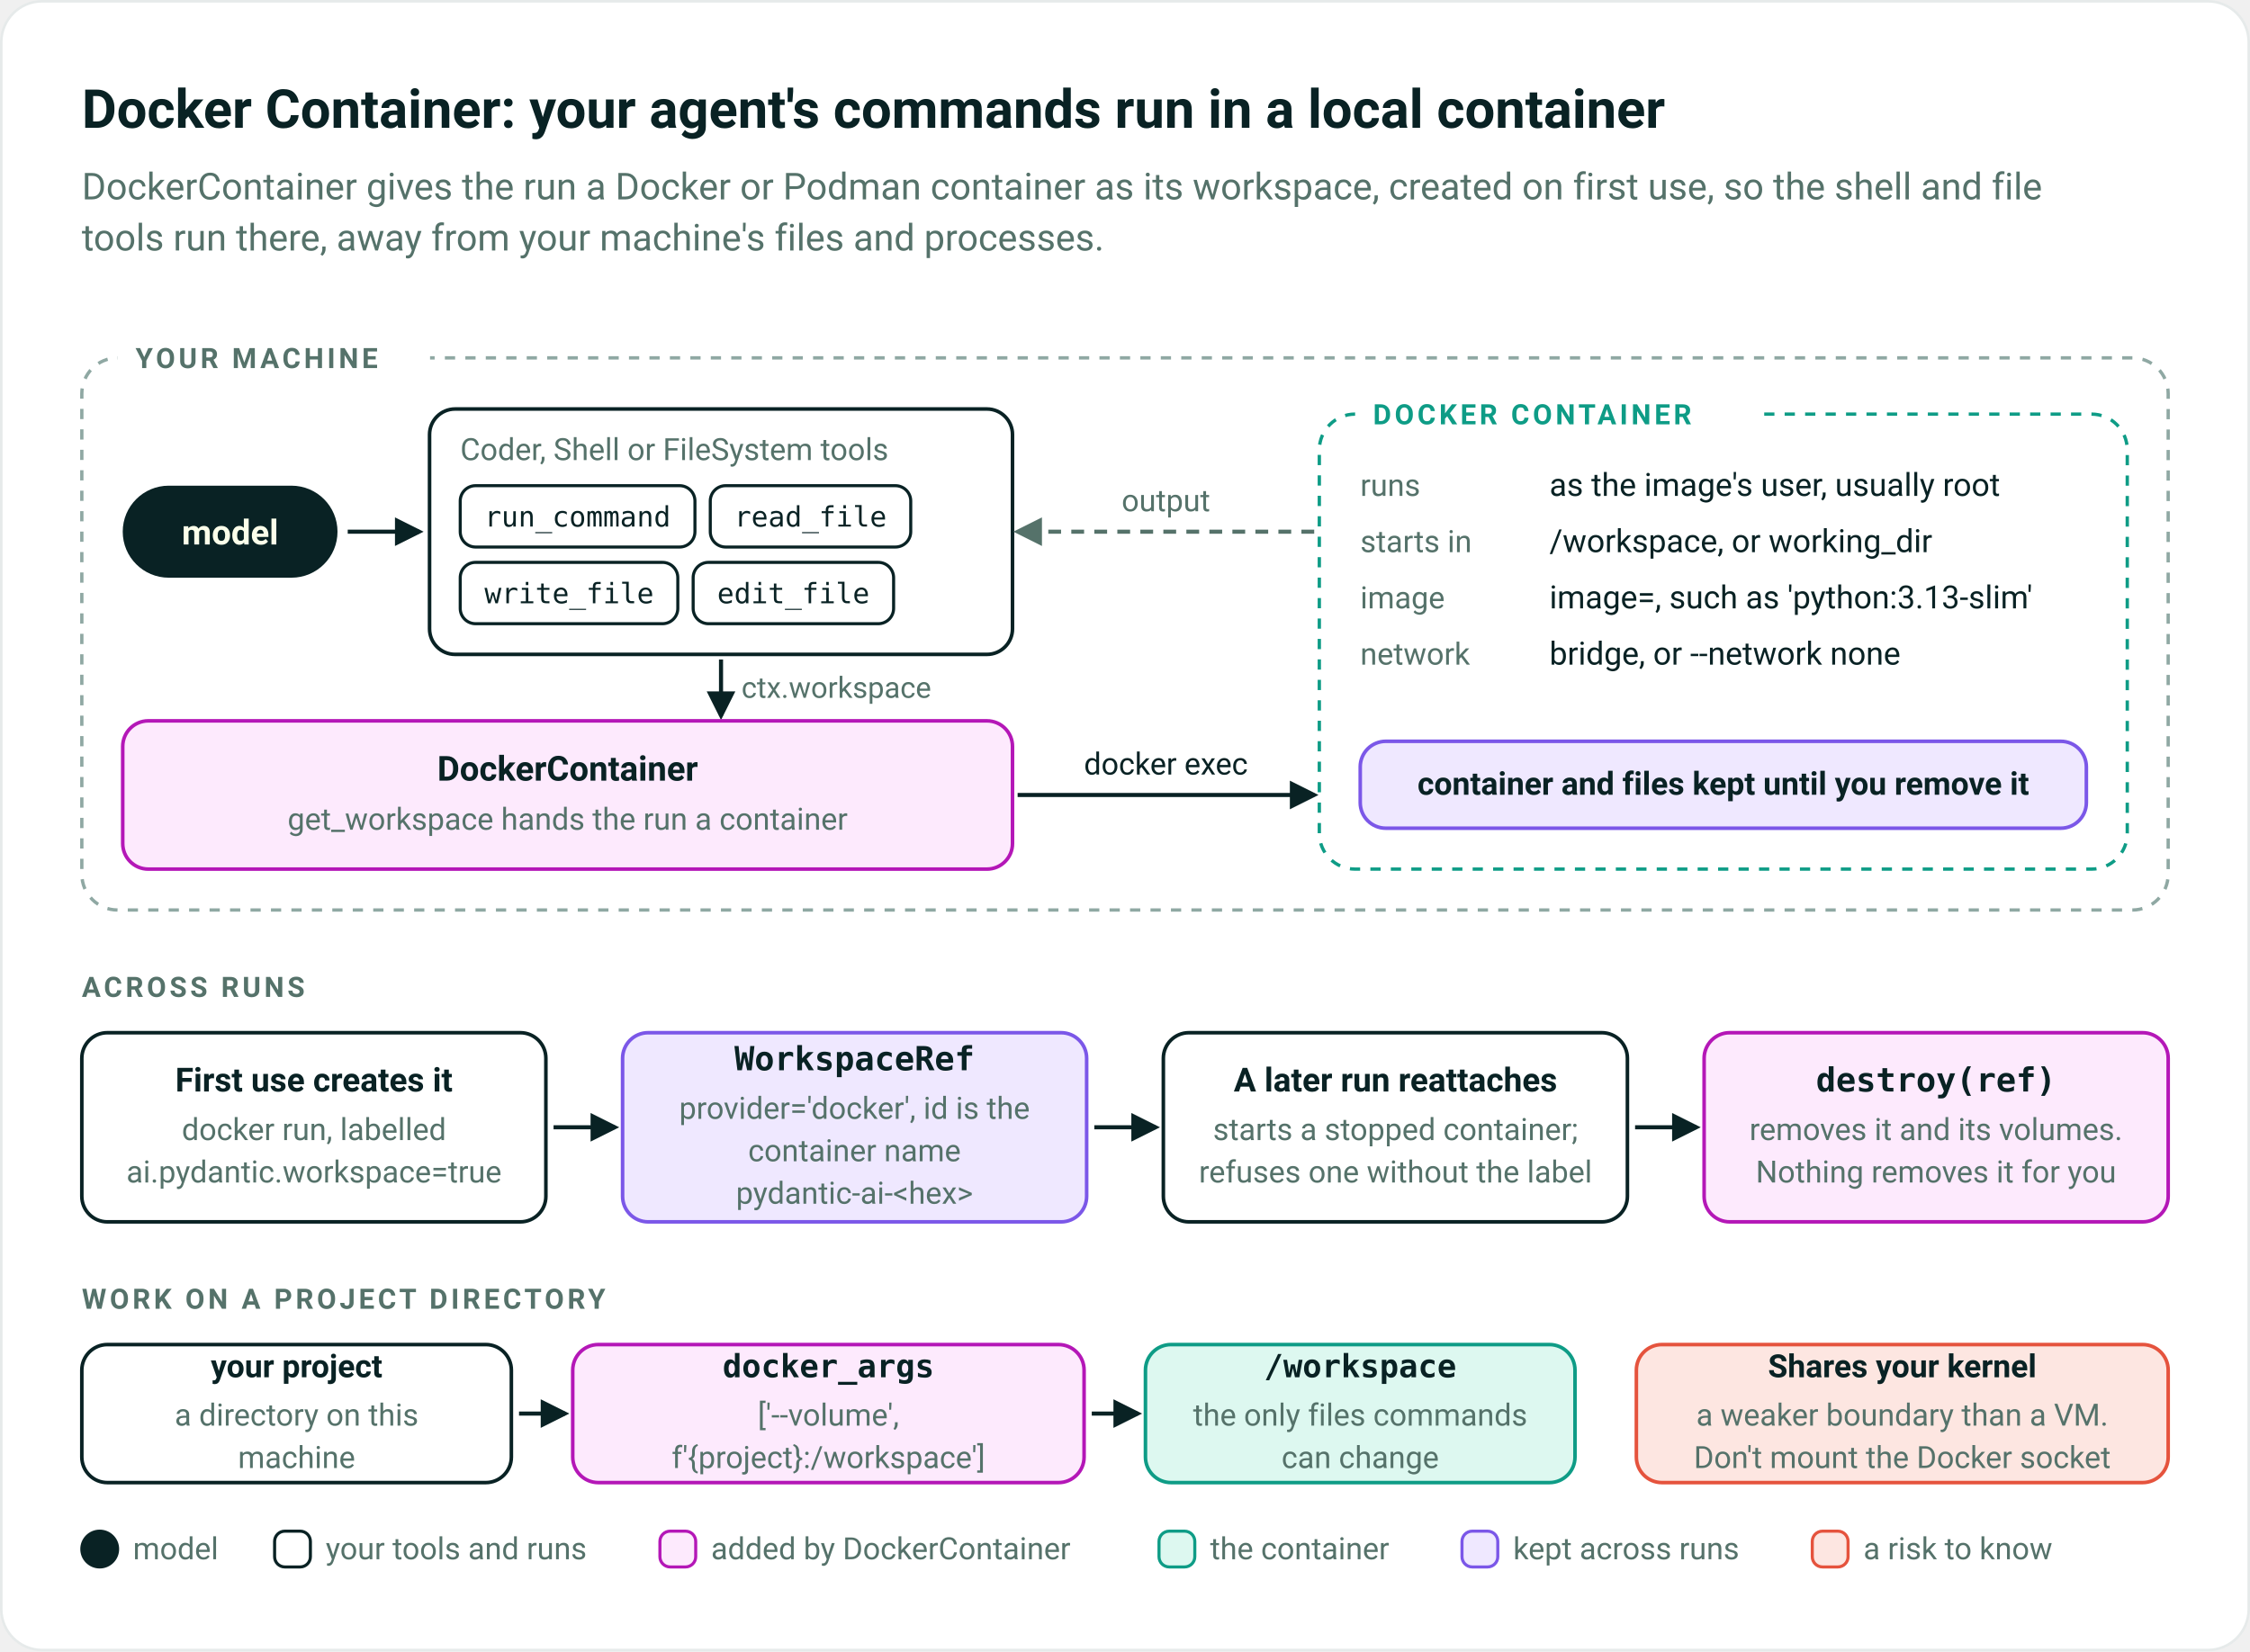
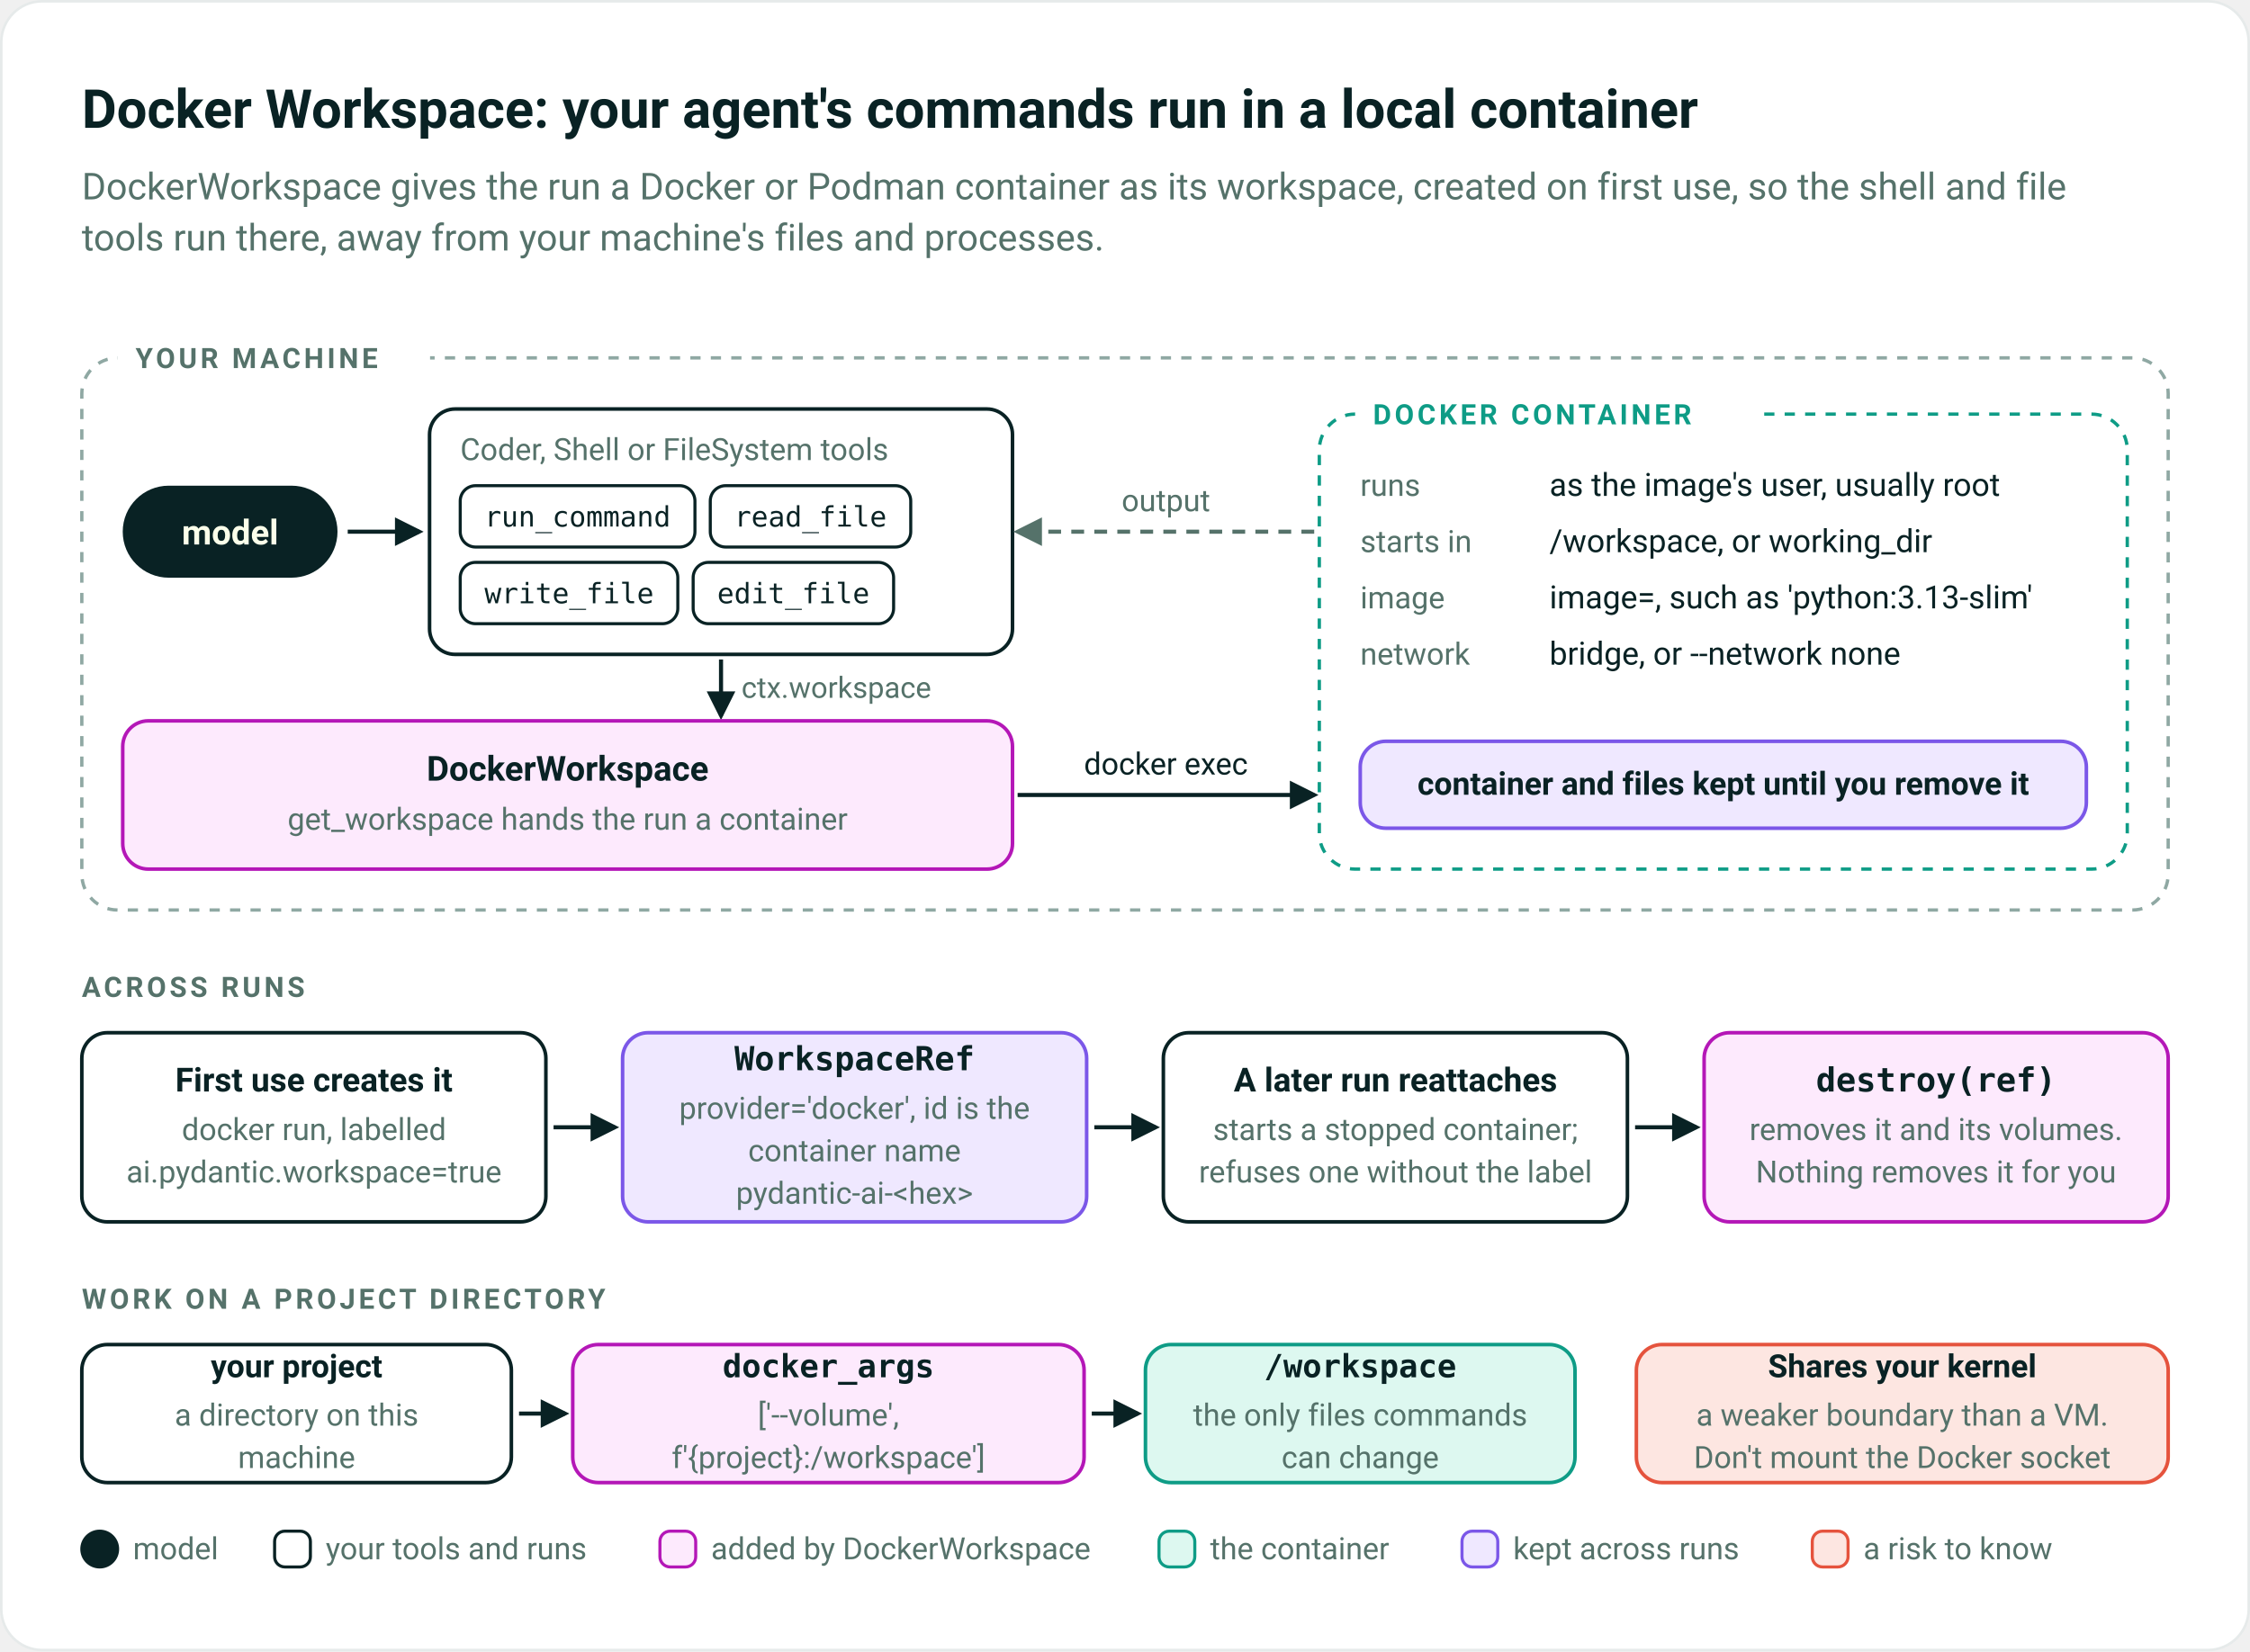
<svg xmlns="http://www.w3.org/2000/svg" width="880" height="646" viewBox="0 0 880 646" role="img" aria-labelledby="t d">
  <defs>
    <marker id="ai" viewBox="0 0 10 10" refX="8.5" refY="5" markerWidth="7" markerHeight="7" orient="auto-start-reverse">
      <path d="M0 0L10 5L0 10z" fill="#092224" />
    </marker>
    <marker id="am" viewBox="0 0 10 10" refX="8.5" refY="5" markerWidth="7" markerHeight="7" orient="auto-start-reverse">
      <path d="M0 0L10 5L0 10z" fill="#55726A" />
    </marker>
    <marker id="al" viewBox="0 0 10 10" refX="8.5" refY="5" markerWidth="7" markerHeight="7" orient="auto-start-reverse">
      <path d="M0 0L10 5L0 10z" fill="#B417B7" />
    </marker>
    <marker id="al2" viewBox="0 0 10 10" refX="8.5" refY="5" markerWidth="7" markerHeight="7" orient="auto-start-reverse">
      <path d="M0 0L10 5L0 10z" fill="#E520E9" />
    </marker>
    <marker id="ap" viewBox="0 0 10 10" refX="8.5" refY="5" markerWidth="7" markerHeight="7" orient="auto-start-reverse">
      <path d="M0 0L10 5L0 10z" fill="#7B57E8" />
    </marker>
    <marker id="aa" viewBox="0 0 10 10" refX="8.5" refY="5" markerWidth="7" markerHeight="7" orient="auto-start-reverse">
      <path d="M0 0L10 5L0 10z" fill="#0E9C86" />
    </marker>
    <marker id="ac" viewBox="0 0 10 10" refX="8.5" refY="5" markerWidth="7" markerHeight="7" orient="auto-start-reverse">
      <path d="M0 0L10 5L0 10z" fill="#E5533D" />
    </marker>
    <marker id="af" viewBox="0 0 10 10" refX="8.5" refY="5" markerWidth="7" markerHeight="7" orient="auto-start-reverse">
      <path d="M0 0L10 5L0 10z" fill="#8FA8A3" />
    </marker>
    <marker id="ao" viewBox="0 0 10 10" refX="8.5" refY="5" markerWidth="7" markerHeight="7" orient="auto-start-reverse">
      <path d="M0 0L10 5L0 10z" fill="#97998B" />
    </marker>
  </defs>
  <rect x="0.5" y="0.5" width="879" height="645" rx="16" fill="#FFFFFF" stroke="#E6EAEA" />
-   <text x="32" y="50" font-size="21" fill="#092224" text-anchor="start" font-weight="700" font-family="ui-sans-serif, system-ui, -apple-system, 'Segoe UI', Roboto, Helvetica, Arial, sans-serif">Docker Container: your agent's commands run in a local container</text>
-   <text x="32" y="78" font-size="14.5" fill="#55726A" text-anchor="start" font-weight="400" font-family="ui-sans-serif, system-ui, -apple-system, 'Segoe UI', Roboto, Helvetica, Arial, sans-serif">DockerContainer gives the run a Docker or Podman container as its workspace, created on first use, so the shell and file</text>
+   <text x="32" y="50" font-size="21" fill="#092224" text-anchor="start" font-weight="700" font-family="ui-sans-serif, system-ui, -apple-system, 'Segoe UI', Roboto, Helvetica, Arial, sans-serif">Docker Workspace: your agent's commands run in a local container</text>
+   <text x="32" y="78" font-size="14.5" fill="#55726A" text-anchor="start" font-weight="400" font-family="ui-sans-serif, system-ui, -apple-system, 'Segoe UI', Roboto, Helvetica, Arial, sans-serif">DockerWorkspace gives the run a Docker or Podman container as its workspace, created on first use, so the shell and file</text>
  <text x="32" y="98" font-size="14.5" fill="#55726A" text-anchor="start" font-weight="400" font-family="ui-sans-serif, system-ui, -apple-system, 'Segoe UI', Roboto, Helvetica, Arial, sans-serif">tools run there, away from your machine's files and processes.</text>
  <rect x="32" y="140" width="816" height="216" rx="14" fill="none" stroke="#8FA8A3" stroke-width="1.3" stroke-dasharray="4 4" />
  <rect x="46" y="132" width="122.2" height="16" rx="4" fill="#FFFFFF" />
  <text letter-spacing="1.3" x="53" y="144" font-size="11" fill="#55726A" text-anchor="start" font-weight="700" font-family="ui-sans-serif, system-ui, -apple-system, 'Segoe UI', Roboto, Helvetica, Arial, sans-serif">YOUR MACHINE</text>
  <rect x="516" y="162" width="316" height="178" rx="14" fill="none" stroke="#0E9C86" stroke-width="1.3" stroke-dasharray="4 4" />
  <rect x="530" y="154" width="157.4" height="16" rx="4" fill="#FFFFFF" />
  <text letter-spacing="1.3" x="537" y="166" font-size="11" fill="#0E9C86" text-anchor="start" font-weight="700" font-family="ui-sans-serif, system-ui, -apple-system, 'Segoe UI', Roboto, Helvetica, Arial, sans-serif">DOCKER CONTAINER</text>
  <rect x="48" y="190" width="84" height="36" rx="18" fill="#092224" />
  <text x="90" y="213" font-size="13.5" fill="#FBFFEA" text-anchor="middle" font-weight="700" font-family="ui-sans-serif, system-ui, -apple-system, 'Segoe UI', Roboto, Helvetica, Arial, sans-serif">model</text>
  <line x1="136" y1="208" x2="164" y2="208" stroke="#092224" stroke-width="1.6" marker-end="url(#ai)" />
  <rect x="168" y="160" width="228" height="96" rx="10" fill="#FFFFFF" stroke="#092224" stroke-width="1.4" />
  <text x="180" y="180" font-size="12" fill="#55726A" text-anchor="start" font-weight="400" font-family="ui-sans-serif, system-ui, -apple-system, 'Segoe UI', Roboto, Helvetica, Arial, sans-serif">Coder, Shell or FileSystem tools</text>
  <rect x="180" y="190" width="91.8" height="24" rx="6" fill="#FFFFFF" stroke="#092224" stroke-width="1.2" />
  <text x="225.9" y="206" font-size="11" fill="#092224" text-anchor="middle" font-weight="500" font-family="ui-monospace, 'SF Mono', Menlo, Consolas, monospace">run_command</text>
  <rect x="277.8" y="190" width="78.4" height="24" rx="6" fill="#FFFFFF" stroke="#092224" stroke-width="1.2" />
  <text x="317" y="206" font-size="11" fill="#092224" text-anchor="middle" font-weight="500" font-family="ui-monospace, 'SF Mono', Menlo, Consolas, monospace">read_file</text>
  <rect x="180" y="220" width="85.1" height="24" rx="6" fill="#FFFFFF" stroke="#092224" stroke-width="1.2" />
  <text x="222.6" y="236" font-size="11" fill="#092224" text-anchor="middle" font-weight="500" font-family="ui-monospace, 'SF Mono', Menlo, Consolas, monospace">write_file</text>
  <rect x="271.1" y="220" width="78.4" height="24" rx="6" fill="#FFFFFF" stroke="#092224" stroke-width="1.2" />
  <text x="310.3" y="236" font-size="11" fill="#092224" text-anchor="middle" font-weight="500" font-family="ui-monospace, 'SF Mono', Menlo, Consolas, monospace">edit_file</text>
  <line x1="282" y1="258" x2="282" y2="280" stroke="#092224" stroke-width="1.6" marker-end="url(#ai)" />
  <text x="290" y="273" font-size="11.5" fill="#55726A" text-anchor="start" font-weight="400" font-family="ui-sans-serif, system-ui, -apple-system, 'Segoe UI', Roboto, Helvetica, Arial, sans-serif">ctx.workspace</text>
  <rect x="48" y="282" width="348" height="58" rx="10" fill="#FDEAFD" stroke="#B417B7" stroke-width="1.4" />
-   <text x="222" y="305.4" font-size="13.5" fill="#092224" text-anchor="middle" font-weight="600" font-family="ui-sans-serif, system-ui, -apple-system, 'Segoe UI', Roboto, Helvetica, Arial, sans-serif">DockerContainer</text>
+   <text x="222" y="305.4" font-size="13.5" fill="#092224" text-anchor="middle" font-weight="600" font-family="ui-sans-serif, system-ui, -apple-system, 'Segoe UI', Roboto, Helvetica, Arial, sans-serif">DockerWorkspace</text>
  <text x="222" y="324.6" font-size="12" fill="#55726A" text-anchor="middle" font-weight="400" font-family="ui-sans-serif, system-ui, -apple-system, 'Segoe UI', Roboto, Helvetica, Arial, sans-serif">get_workspace hands the run a container</text>
  <line x1="398" y1="311" x2="514" y2="311" stroke="#092224" stroke-width="1.6" marker-end="url(#ai)" />
  <text x="456" y="303" font-size="12" fill="#092224" text-anchor="middle" font-weight="400" font-family="ui-sans-serif, system-ui, -apple-system, 'Segoe UI', Roboto, Helvetica, Arial, sans-serif">docker exec</text>
  <line x1="514" y1="208" x2="398" y2="208" stroke="#55726A" stroke-width="1.6" stroke-dasharray="5 4" marker-end="url(#am)" />
  <text x="456" y="200" font-size="12" fill="#55726A" text-anchor="middle" font-weight="400" font-family="ui-sans-serif, system-ui, -apple-system, 'Segoe UI', Roboto, Helvetica, Arial, sans-serif">output</text>
  <text x="532" y="194" font-size="12" fill="#55726A" text-anchor="start" font-weight="400" font-family="ui-sans-serif, system-ui, -apple-system, 'Segoe UI', Roboto, Helvetica, Arial, sans-serif">runs</text>
  <text x="606" y="194" font-size="12.5" fill="#092224" text-anchor="start" font-weight="400" font-family="ui-sans-serif, system-ui, -apple-system, 'Segoe UI', Roboto, Helvetica, Arial, sans-serif">as the image's user, usually root</text>
  <text x="532" y="216" font-size="12" fill="#55726A" text-anchor="start" font-weight="400" font-family="ui-sans-serif, system-ui, -apple-system, 'Segoe UI', Roboto, Helvetica, Arial, sans-serif">starts in</text>
  <text x="606" y="216" font-size="12.5" fill="#092224" text-anchor="start" font-weight="400" font-family="ui-sans-serif, system-ui, -apple-system, 'Segoe UI', Roboto, Helvetica, Arial, sans-serif">/workspace, or working_dir</text>
  <text x="532" y="238" font-size="12" fill="#55726A" text-anchor="start" font-weight="400" font-family="ui-sans-serif, system-ui, -apple-system, 'Segoe UI', Roboto, Helvetica, Arial, sans-serif">image</text>
  <text x="606" y="238" font-size="12.5" fill="#092224" text-anchor="start" font-weight="400" font-family="ui-sans-serif, system-ui, -apple-system, 'Segoe UI', Roboto, Helvetica, Arial, sans-serif">image=, such as 'python:3.13-slim'</text>
  <text x="532" y="260" font-size="12" fill="#55726A" text-anchor="start" font-weight="400" font-family="ui-sans-serif, system-ui, -apple-system, 'Segoe UI', Roboto, Helvetica, Arial, sans-serif">network</text>
  <text x="606" y="260" font-size="12.5" fill="#092224" text-anchor="start" font-weight="400" font-family="ui-sans-serif, system-ui, -apple-system, 'Segoe UI', Roboto, Helvetica, Arial, sans-serif">bridge, or --network none</text>
  <rect x="532" y="290" width="284" height="34" rx="10" fill="#EFE8FF" stroke="#7B57E8" stroke-width="1.4" />
  <text x="674" y="310.9" font-size="12.5" fill="#092224" text-anchor="middle" font-weight="600" font-family="ui-sans-serif, system-ui, -apple-system, 'Segoe UI', Roboto, Helvetica, Arial, sans-serif">container and files kept until you remove it</text>
  <text letter-spacing="1.3" x="32" y="390" font-size="11" fill="#55726A" text-anchor="start" font-weight="700" font-family="ui-sans-serif, system-ui, -apple-system, 'Segoe UI', Roboto, Helvetica, Arial, sans-serif">ACROSS RUNS</text>
  <rect x="32" y="404" width="181.5" height="74" rx="10" fill="#FFFFFF" stroke="#092224" stroke-width="1.4" />
  <text x="122.8" y="427" font-size="13" fill="#092224" text-anchor="middle" font-weight="600" font-family="ui-sans-serif, system-ui, -apple-system, 'Segoe UI', Roboto, Helvetica, Arial, sans-serif">First use creates it</text>
  <text x="122.8" y="446" font-size="12" fill="#55726A" text-anchor="middle" font-weight="400" font-family="ui-sans-serif, system-ui, -apple-system, 'Segoe UI', Roboto, Helvetica, Arial, sans-serif">docker run, labelled</text>
  <text x="122.8" y="462.6" font-size="12" fill="#55726A" text-anchor="middle" font-weight="400" font-family="ui-sans-serif, system-ui, -apple-system, 'Segoe UI', Roboto, Helvetica, Arial, sans-serif">ai.pydantic.workspace=true</text>
  <rect x="243.5" y="404" width="181.5" height="74" rx="10" fill="#EFE8FF" stroke="#7B57E8" stroke-width="1.4" />
  <text x="334.2" y="418.7" font-size="13" fill="#092224" text-anchor="middle" font-weight="600" font-family="ui-monospace, 'SF Mono', Menlo, Consolas, monospace">WorkspaceRef</text>
  <text x="334.2" y="437.7" font-size="12" fill="#55726A" text-anchor="middle" font-weight="400" font-family="ui-sans-serif, system-ui, -apple-system, 'Segoe UI', Roboto, Helvetica, Arial, sans-serif">provider='docker', id is the</text>
  <text x="334.2" y="454.3" font-size="12" fill="#55726A" text-anchor="middle" font-weight="400" font-family="ui-sans-serif, system-ui, -apple-system, 'Segoe UI', Roboto, Helvetica, Arial, sans-serif">container name</text>
  <text x="334.2" y="470.9" font-size="12" fill="#55726A" text-anchor="middle" font-weight="400" font-family="ui-sans-serif, system-ui, -apple-system, 'Segoe UI', Roboto, Helvetica, Arial, sans-serif">pydantic-ai-&lt;hex&gt;</text>
  <line x1="216.5" y1="441" x2="240.5" y2="441" stroke="#092224" stroke-width="1.6" marker-end="url(#ai)" />
  <rect x="455" y="404" width="181.5" height="74" rx="10" fill="#FFFFFF" stroke="#092224" stroke-width="1.4" />
  <text x="545.8" y="427" font-size="13" fill="#092224" text-anchor="middle" font-weight="600" font-family="ui-sans-serif, system-ui, -apple-system, 'Segoe UI', Roboto, Helvetica, Arial, sans-serif">A later run reattaches</text>
  <text x="545.8" y="446" font-size="12" fill="#55726A" text-anchor="middle" font-weight="400" font-family="ui-sans-serif, system-ui, -apple-system, 'Segoe UI', Roboto, Helvetica, Arial, sans-serif">starts a stopped container;</text>
  <text x="545.8" y="462.6" font-size="12" fill="#55726A" text-anchor="middle" font-weight="400" font-family="ui-sans-serif, system-ui, -apple-system, 'Segoe UI', Roboto, Helvetica, Arial, sans-serif">refuses one without the label</text>
  <line x1="428" y1="441" x2="452" y2="441" stroke="#092224" stroke-width="1.6" marker-end="url(#ai)" />
  <rect x="666.5" y="404" width="181.5" height="74" rx="10" fill="#FDEAFD" stroke="#B417B7" stroke-width="1.4" />
  <text x="757.2" y="427" font-size="13" fill="#092224" text-anchor="middle" font-weight="600" font-family="ui-monospace, 'SF Mono', Menlo, Consolas, monospace">destroy(ref)</text>
  <text x="757.2" y="446" font-size="12" fill="#55726A" text-anchor="middle" font-weight="400" font-family="ui-sans-serif, system-ui, -apple-system, 'Segoe UI', Roboto, Helvetica, Arial, sans-serif">removes it and its volumes.</text>
  <text x="757.2" y="462.6" font-size="12" fill="#55726A" text-anchor="middle" font-weight="400" font-family="ui-sans-serif, system-ui, -apple-system, 'Segoe UI', Roboto, Helvetica, Arial, sans-serif">Nothing removes it for you</text>
  <line x1="639.5" y1="441" x2="663.5" y2="441" stroke="#092224" stroke-width="1.6" marker-end="url(#ai)" />
  <text letter-spacing="1.3" x="32" y="512" font-size="11" fill="#55726A" text-anchor="start" font-weight="700" font-family="ui-sans-serif, system-ui, -apple-system, 'Segoe UI', Roboto, Helvetica, Arial, sans-serif">WORK ON A PROJECT DIRECTORY</text>
  <rect x="32" y="526" width="168" height="54" rx="10" fill="#FFFFFF" stroke="#092224" stroke-width="1.4" />
  <text x="116" y="538.8" font-size="12.5" fill="#092224" text-anchor="middle" font-weight="600" font-family="ui-sans-serif, system-ui, -apple-system, 'Segoe UI', Roboto, Helvetica, Arial, sans-serif">your project</text>
  <text x="116" y="557.7" font-size="12" fill="#55726A" text-anchor="middle" font-weight="400" font-family="ui-sans-serif, system-ui, -apple-system, 'Segoe UI', Roboto, Helvetica, Arial, sans-serif">a directory on this</text>
  <text x="116" y="574.3" font-size="12" fill="#55726A" text-anchor="middle" font-weight="400" font-family="ui-sans-serif, system-ui, -apple-system, 'Segoe UI', Roboto, Helvetica, Arial, sans-serif">machine</text>
  <line x1="203" y1="553" x2="221" y2="553" stroke="#092224" stroke-width="1.6" marker-end="url(#ai)" />
  <rect x="224" y="526" width="200" height="54" rx="10" fill="#FDEAFD" stroke="#B417B7" stroke-width="1.4" />
  <text x="324" y="538.8" font-size="12.5" fill="#092224" text-anchor="middle" font-weight="600" font-family="ui-monospace, 'SF Mono', Menlo, Consolas, monospace">docker_args</text>
  <text x="324" y="557.7" font-size="12" fill="#55726A" text-anchor="middle" font-weight="400" font-family="ui-sans-serif, system-ui, -apple-system, 'Segoe UI', Roboto, Helvetica, Arial, sans-serif">['--volume',</text>
  <text x="324" y="574.3" font-size="12" fill="#55726A" text-anchor="middle" font-weight="400" font-family="ui-sans-serif, system-ui, -apple-system, 'Segoe UI', Roboto, Helvetica, Arial, sans-serif">f'{project}:/workspace']</text>
  <line x1="427" y1="553" x2="445" y2="553" stroke="#092224" stroke-width="1.6" marker-end="url(#ai)" />
  <rect x="448" y="526" width="168" height="54" rx="10" fill="#DDF8F0" stroke="#0E9C86" stroke-width="1.4" />
  <text x="532" y="538.8" font-size="12.5" fill="#092224" text-anchor="middle" font-weight="600" font-family="ui-monospace, 'SF Mono', Menlo, Consolas, monospace">/workspace</text>
  <text x="532" y="557.7" font-size="12" fill="#55726A" text-anchor="middle" font-weight="400" font-family="ui-sans-serif, system-ui, -apple-system, 'Segoe UI', Roboto, Helvetica, Arial, sans-serif">the only files commands</text>
  <text x="532" y="574.3" font-size="12" fill="#55726A" text-anchor="middle" font-weight="400" font-family="ui-sans-serif, system-ui, -apple-system, 'Segoe UI', Roboto, Helvetica, Arial, sans-serif">can change</text>
  <rect x="640" y="526" width="208" height="54" rx="10" fill="#FDE6E1" stroke="#E5533D" stroke-width="1.4" />
  <text x="744" y="538.8" font-size="12.5" fill="#092224" text-anchor="middle" font-weight="600" font-family="ui-sans-serif, system-ui, -apple-system, 'Segoe UI', Roboto, Helvetica, Arial, sans-serif">Shares your kernel</text>
  <text x="744" y="557.7" font-size="12" fill="#55726A" text-anchor="middle" font-weight="400" font-family="ui-sans-serif, system-ui, -apple-system, 'Segoe UI', Roboto, Helvetica, Arial, sans-serif">a weaker boundary than a VM.</text>
  <text x="744" y="574.3" font-size="12" fill="#55726A" text-anchor="middle" font-weight="400" font-family="ui-sans-serif, system-ui, -apple-system, 'Segoe UI', Roboto, Helvetica, Arial, sans-serif">Don't mount the Docker socket</text>
  <rect x="32" y="599" width="14" height="14" rx="7" fill="#092224" stroke="#092224" stroke-width="1.2" />
  <text x="52" y="610" font-size="12" fill="#55726A" text-anchor="start" font-weight="400" font-family="ui-sans-serif, system-ui, -apple-system, 'Segoe UI', Roboto, Helvetica, Arial, sans-serif">model</text>
  <rect x="107.4" y="599" width="14" height="14" rx="4" fill="#FFFFFF" stroke="#092224" stroke-width="1.2" />
  <text x="127.4" y="610" font-size="12" fill="#55726A" text-anchor="start" font-weight="400" font-family="ui-sans-serif, system-ui, -apple-system, 'Segoe UI', Roboto, Helvetica, Arial, sans-serif">your tools and runs</text>
  <rect x="258.1" y="599" width="14" height="14" rx="4" fill="#FDEAFD" stroke="#B417B7" stroke-width="1.2" />
-   <text x="278.1" y="610" font-size="12" fill="#55726A" text-anchor="start" font-weight="400" font-family="ui-sans-serif, system-ui, -apple-system, 'Segoe UI', Roboto, Helvetica, Arial, sans-serif">added by DockerContainer</text>
+   <text x="278.1" y="610" font-size="12" fill="#55726A" text-anchor="start" font-weight="400" font-family="ui-sans-serif, system-ui, -apple-system, 'Segoe UI', Roboto, Helvetica, Arial, sans-serif">added by DockerWorkspace</text>
  <rect x="453.3" y="599" width="14" height="14" rx="4" fill="#DDF8F0" stroke="#0E9C86" stroke-width="1.2" />
  <text x="473.3" y="610" font-size="12" fill="#55726A" text-anchor="start" font-weight="400" font-family="ui-sans-serif, system-ui, -apple-system, 'Segoe UI', Roboto, Helvetica, Arial, sans-serif">the container</text>
  <rect x="571.8" y="599" width="14" height="14" rx="4" fill="#EFE8FF" stroke="#7B57E8" stroke-width="1.2" />
  <text x="591.8" y="610" font-size="12" fill="#55726A" text-anchor="start" font-weight="400" font-family="ui-sans-serif, system-ui, -apple-system, 'Segoe UI', Roboto, Helvetica, Arial, sans-serif">kept across runs</text>
  <rect x="708.8" y="599" width="14" height="14" rx="4" fill="#FDE6E1" stroke="#E5533D" stroke-width="1.2" />
  <text x="728.8" y="610" font-size="12" fill="#55726A" text-anchor="start" font-weight="400" font-family="ui-sans-serif, system-ui, -apple-system, 'Segoe UI', Roboto, Helvetica, Arial, sans-serif">a risk to know</text>
</svg>
